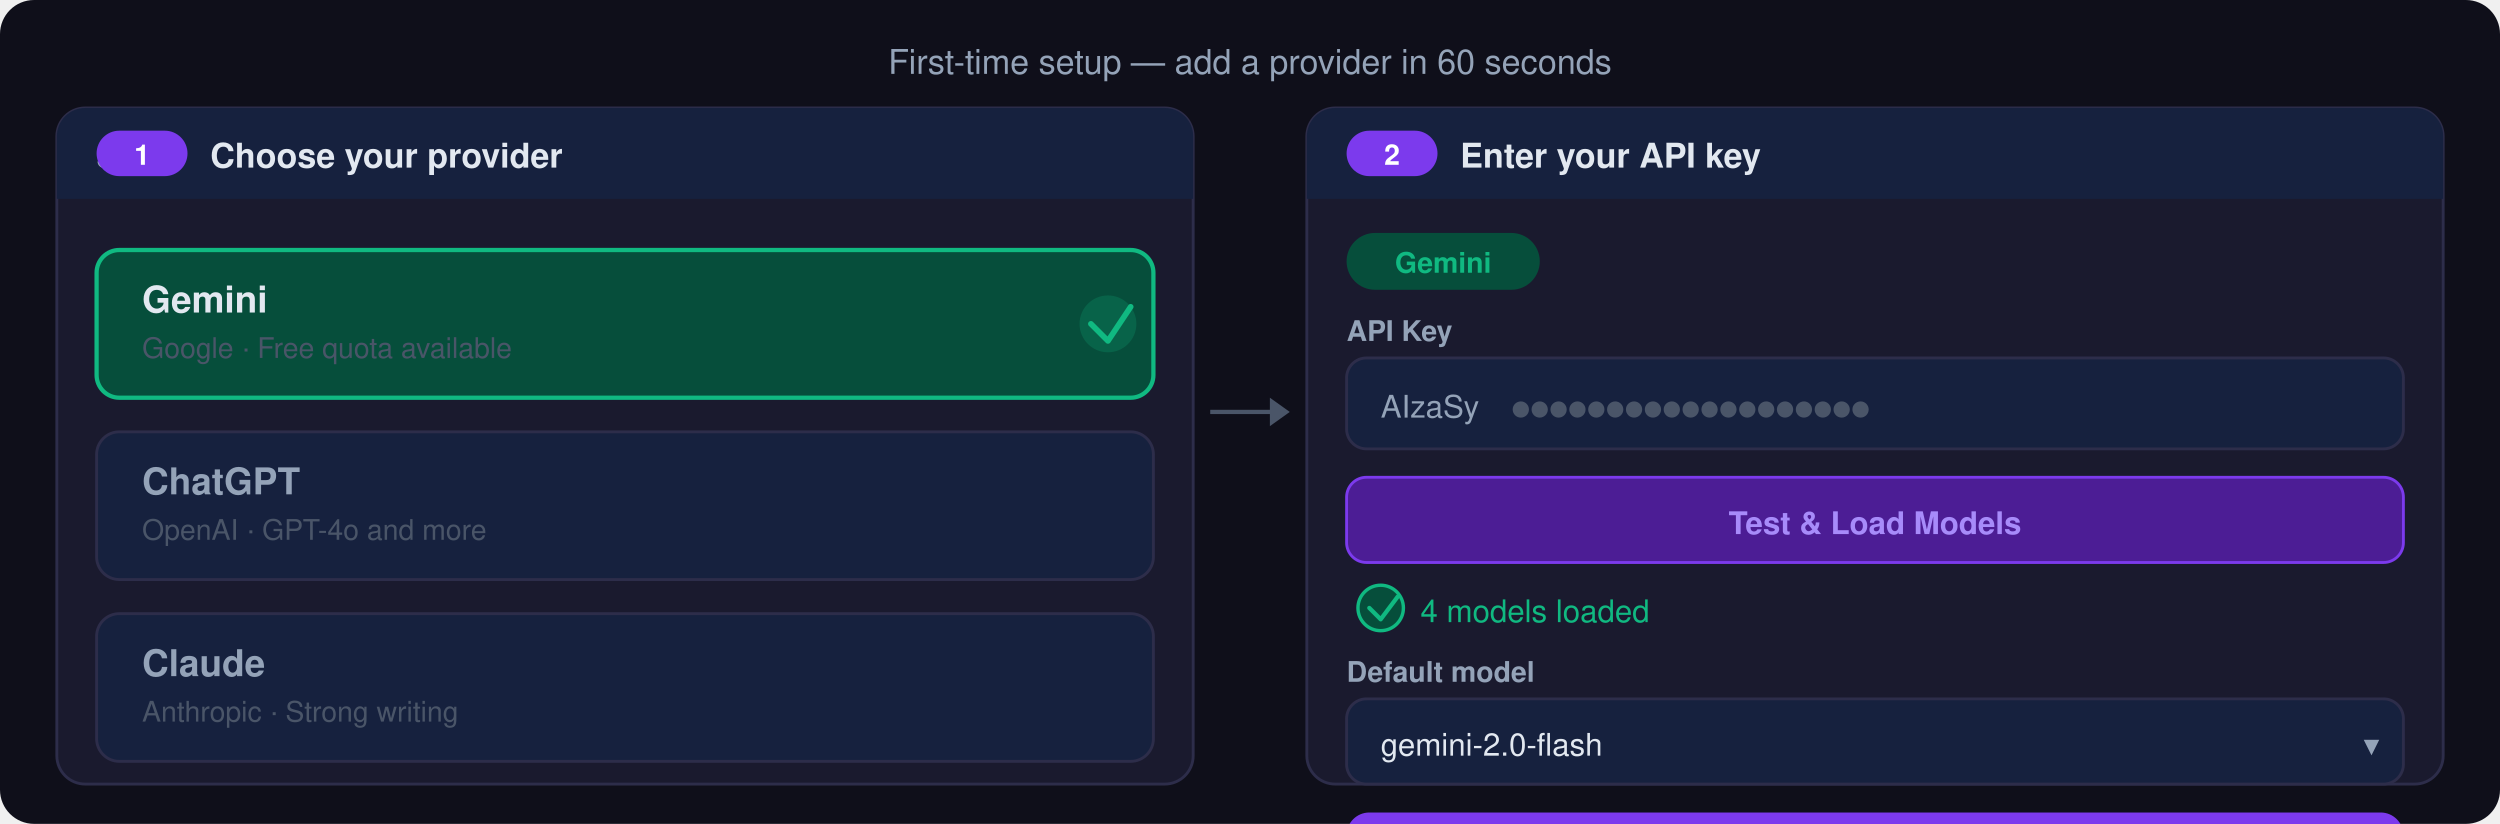
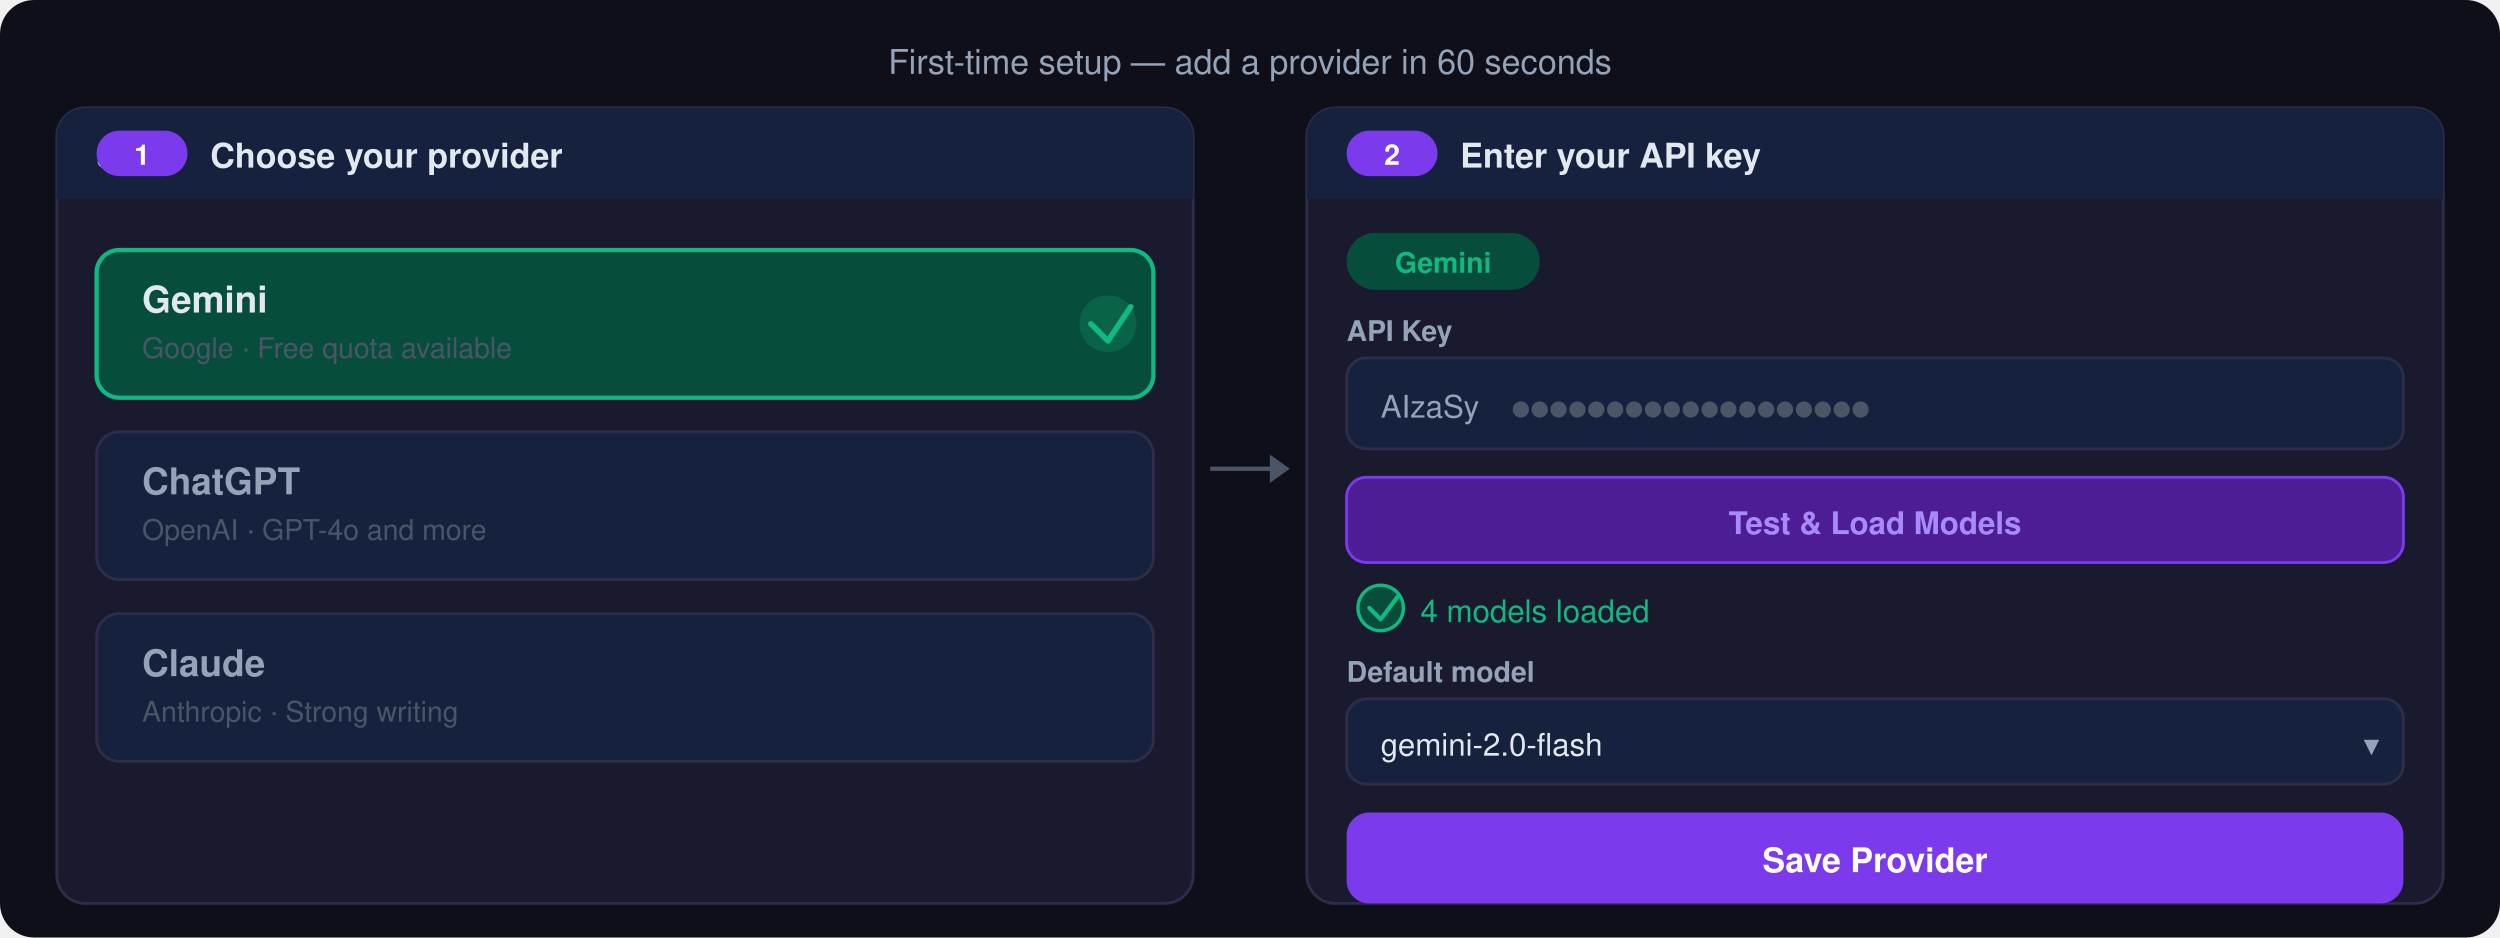
- <svg xmlns="http://www.w3.org/2000/svg" width="880" height="290" viewBox="0 0 880 290">
+ <svg xmlns="http://www.w3.org/2000/svg" width="880" height="330" viewBox="0 0 880 330">
  <defs>
    <style>text { font-family: -apple-system, BlinkMacSystemFont, 'Segoe UI', Helvetica, Arial, sans-serif; }</style>
  </defs>
-   <rect x="0" y="0" width="880" height="290" rx="12" fill="#0f0f1a" />
+   <rect x="0" y="0" width="880" height="330" rx="12" fill="#0f0f1a" />
  <text x="440" y="26" fill="#94a3b8" font-size="12" font-weight="normal" text-anchor="middle">First-time setup — add a provider in 60 seconds</text>
-   <rect x="20" y="38" width="400" height="238" rx="10" fill="#1a1a2e" stroke="#2d2d4a" stroke-width="1" />
+   <rect x="20" y="38" width="400" height="280" rx="10" fill="#1a1a2e" stroke="#2d2d4a" stroke-width="1" />
  <path d="M30,38 H410 A10,10 0 0 1 420,48 V70 H20 V48 A10,10 0 0 1 30,38 Z" fill="#16213e" />
  <text x="34" y="59" fill="#94a3b8" font-size="10" font-weight="700" text-anchor="start">Step 1</text>
  <text x="74" y="59" fill="#e2e8f0" font-size="12" font-weight="600" text-anchor="start">Choose your provider</text>
  <rect x="34" y="46" width="32" height="16" rx="8" fill="#7c3aed" />
  <text x="50" y="58" fill="#ffffff" font-size="10" font-weight="700" text-anchor="middle">1</text>
  <rect x="34" y="88" width="372" height="52" rx="8" fill="#064e3b" stroke="#10b981" stroke-width="1.5" />
  <text x="50" y="110" fill="#e2e8f0" font-size="13" font-weight="600" text-anchor="start">Gemini</text>
  <text x="50" y="126" fill="#4a5568" font-size="10" font-weight="normal" text-anchor="start">Google · Free quota available</text>
  <circle cx="390" cy="114" r="10" fill="#10b981" opacity="0.2" />
  <path d="M384,114 L390,120 L398,108" stroke="#10b981" stroke-width="2" fill="none" stroke-linecap="round" stroke-linejoin="round" />
  <rect x="34" y="152" width="372" height="52" rx="8" fill="#16213e" stroke="#2d2d4a" stroke-width="1" />
  <text x="50" y="174" fill="#94a3b8" font-size="13" font-weight="600" text-anchor="start">ChatGPT</text>
  <text x="50" y="190" fill="#4a5568" font-size="10" font-weight="normal" text-anchor="start">OpenAI · GPT-4o and more</text>
  <rect x="34" y="216" width="372" height="52" rx="8" fill="#16213e" stroke="#2d2d4a" stroke-width="1" />
  <text x="50" y="238" fill="#94a3b8" font-size="13" font-weight="600" text-anchor="start">Claude</text>
  <text x="50" y="254" fill="#4a5568" font-size="10" font-weight="normal" text-anchor="start">Anthropic · Strong writing</text>
-   <rect x="460" y="38" width="400" height="238" rx="10" fill="#1a1a2e" stroke="#2d2d4a" stroke-width="1" />
+   <rect x="460" y="38" width="400" height="280" rx="10" fill="#1a1a2e" stroke="#2d2d4a" stroke-width="1" />
  <path d="M470,38 H850 A10,10 0 0 1 860,48 V70 H460 V48 A10,10 0 0 1 470,38 Z" fill="#16213e" />
  <rect x="474" y="46" width="32" height="16" rx="8" fill="#7c3aed" />
  <text x="490" y="58" fill="#ffffff" font-size="10" font-weight="700" text-anchor="middle">2</text>
  <text x="514" y="59" fill="#e2e8f0" font-size="12" font-weight="600" text-anchor="start">Enter your API key</text>
  <rect x="474" y="82" width="68" height="20" rx="10" fill="#064e3b" />
  <text x="508" y="96" fill="#10b981" font-size="10" font-weight="700" text-anchor="middle">Gemini</text>
  <text x="474" y="120" fill="#94a3b8" font-size="10" font-weight="600" text-anchor="start">API Key</text>
  <rect x="474" y="126" width="372" height="32" rx="7" fill="#16213e" stroke="#2d2d4a" stroke-width="1" />
  <text x="486" y="147" fill="#94a3b8" font-size="11" font-weight="normal" text-anchor="start">AIzaSy</text>
  <text x="532" y="147" fill="#4a5568" font-size="11" font-weight="normal" text-anchor="start">●●●●●●●●●●●●●●●●●●●</text>
  <rect x="474" y="168" width="372" height="30" rx="7" fill="#4c1d95" stroke="#7c3aed" stroke-width="1" />
  <text x="660" y="188" fill="#a78bfa" font-size="11" font-weight="600" text-anchor="middle">Test &amp; Load Models</text>
  <circle cx="486" cy="214" r="8" fill="#064e3b" stroke="#10b981" stroke-width="1.2" />
  <path d="M482,214 L486,218 L492,210" stroke="#10b981" stroke-width="1.5" fill="none" stroke-linecap="round" stroke-linejoin="round" />
  <text x="500" y="219" fill="#10b981" font-size="11" font-weight="normal" text-anchor="start">4 models loaded</text>
  <text x="474" y="240" fill="#94a3b8" font-size="10" font-weight="600" text-anchor="start">Default model</text>
  <rect x="474" y="246" width="372" height="30" rx="7" fill="#16213e" stroke="#2d2d4a" stroke-width="1" />
  <text x="486" y="266" fill="#e2e8f0" font-size="11" font-weight="normal" text-anchor="start">gemini-2.0-flash</text>
  <text x="832" y="266" fill="#94a3b8" font-size="11" font-weight="normal" text-anchor="start">▾</text>
  <rect x="474" y="286" width="372" height="32" rx="8" fill="#7c3aed" />
  <text x="660" y="307" fill="#ffffff" font-size="12" font-weight="600" text-anchor="middle">Save Provider</text>
-   <line x1="426" y1="145" x2="448" y2="145" stroke="#4a5568" stroke-width="1.5" />
-   <path d="M447,140 L454,145 L447,150" fill="#4a5568" />
+   <line x1="426" y1="165" x2="448" y2="165" stroke="#4a5568" stroke-width="1.5" />
+   <path d="M447,160 L454,165 L447,170" fill="#4a5568" />
</svg>
